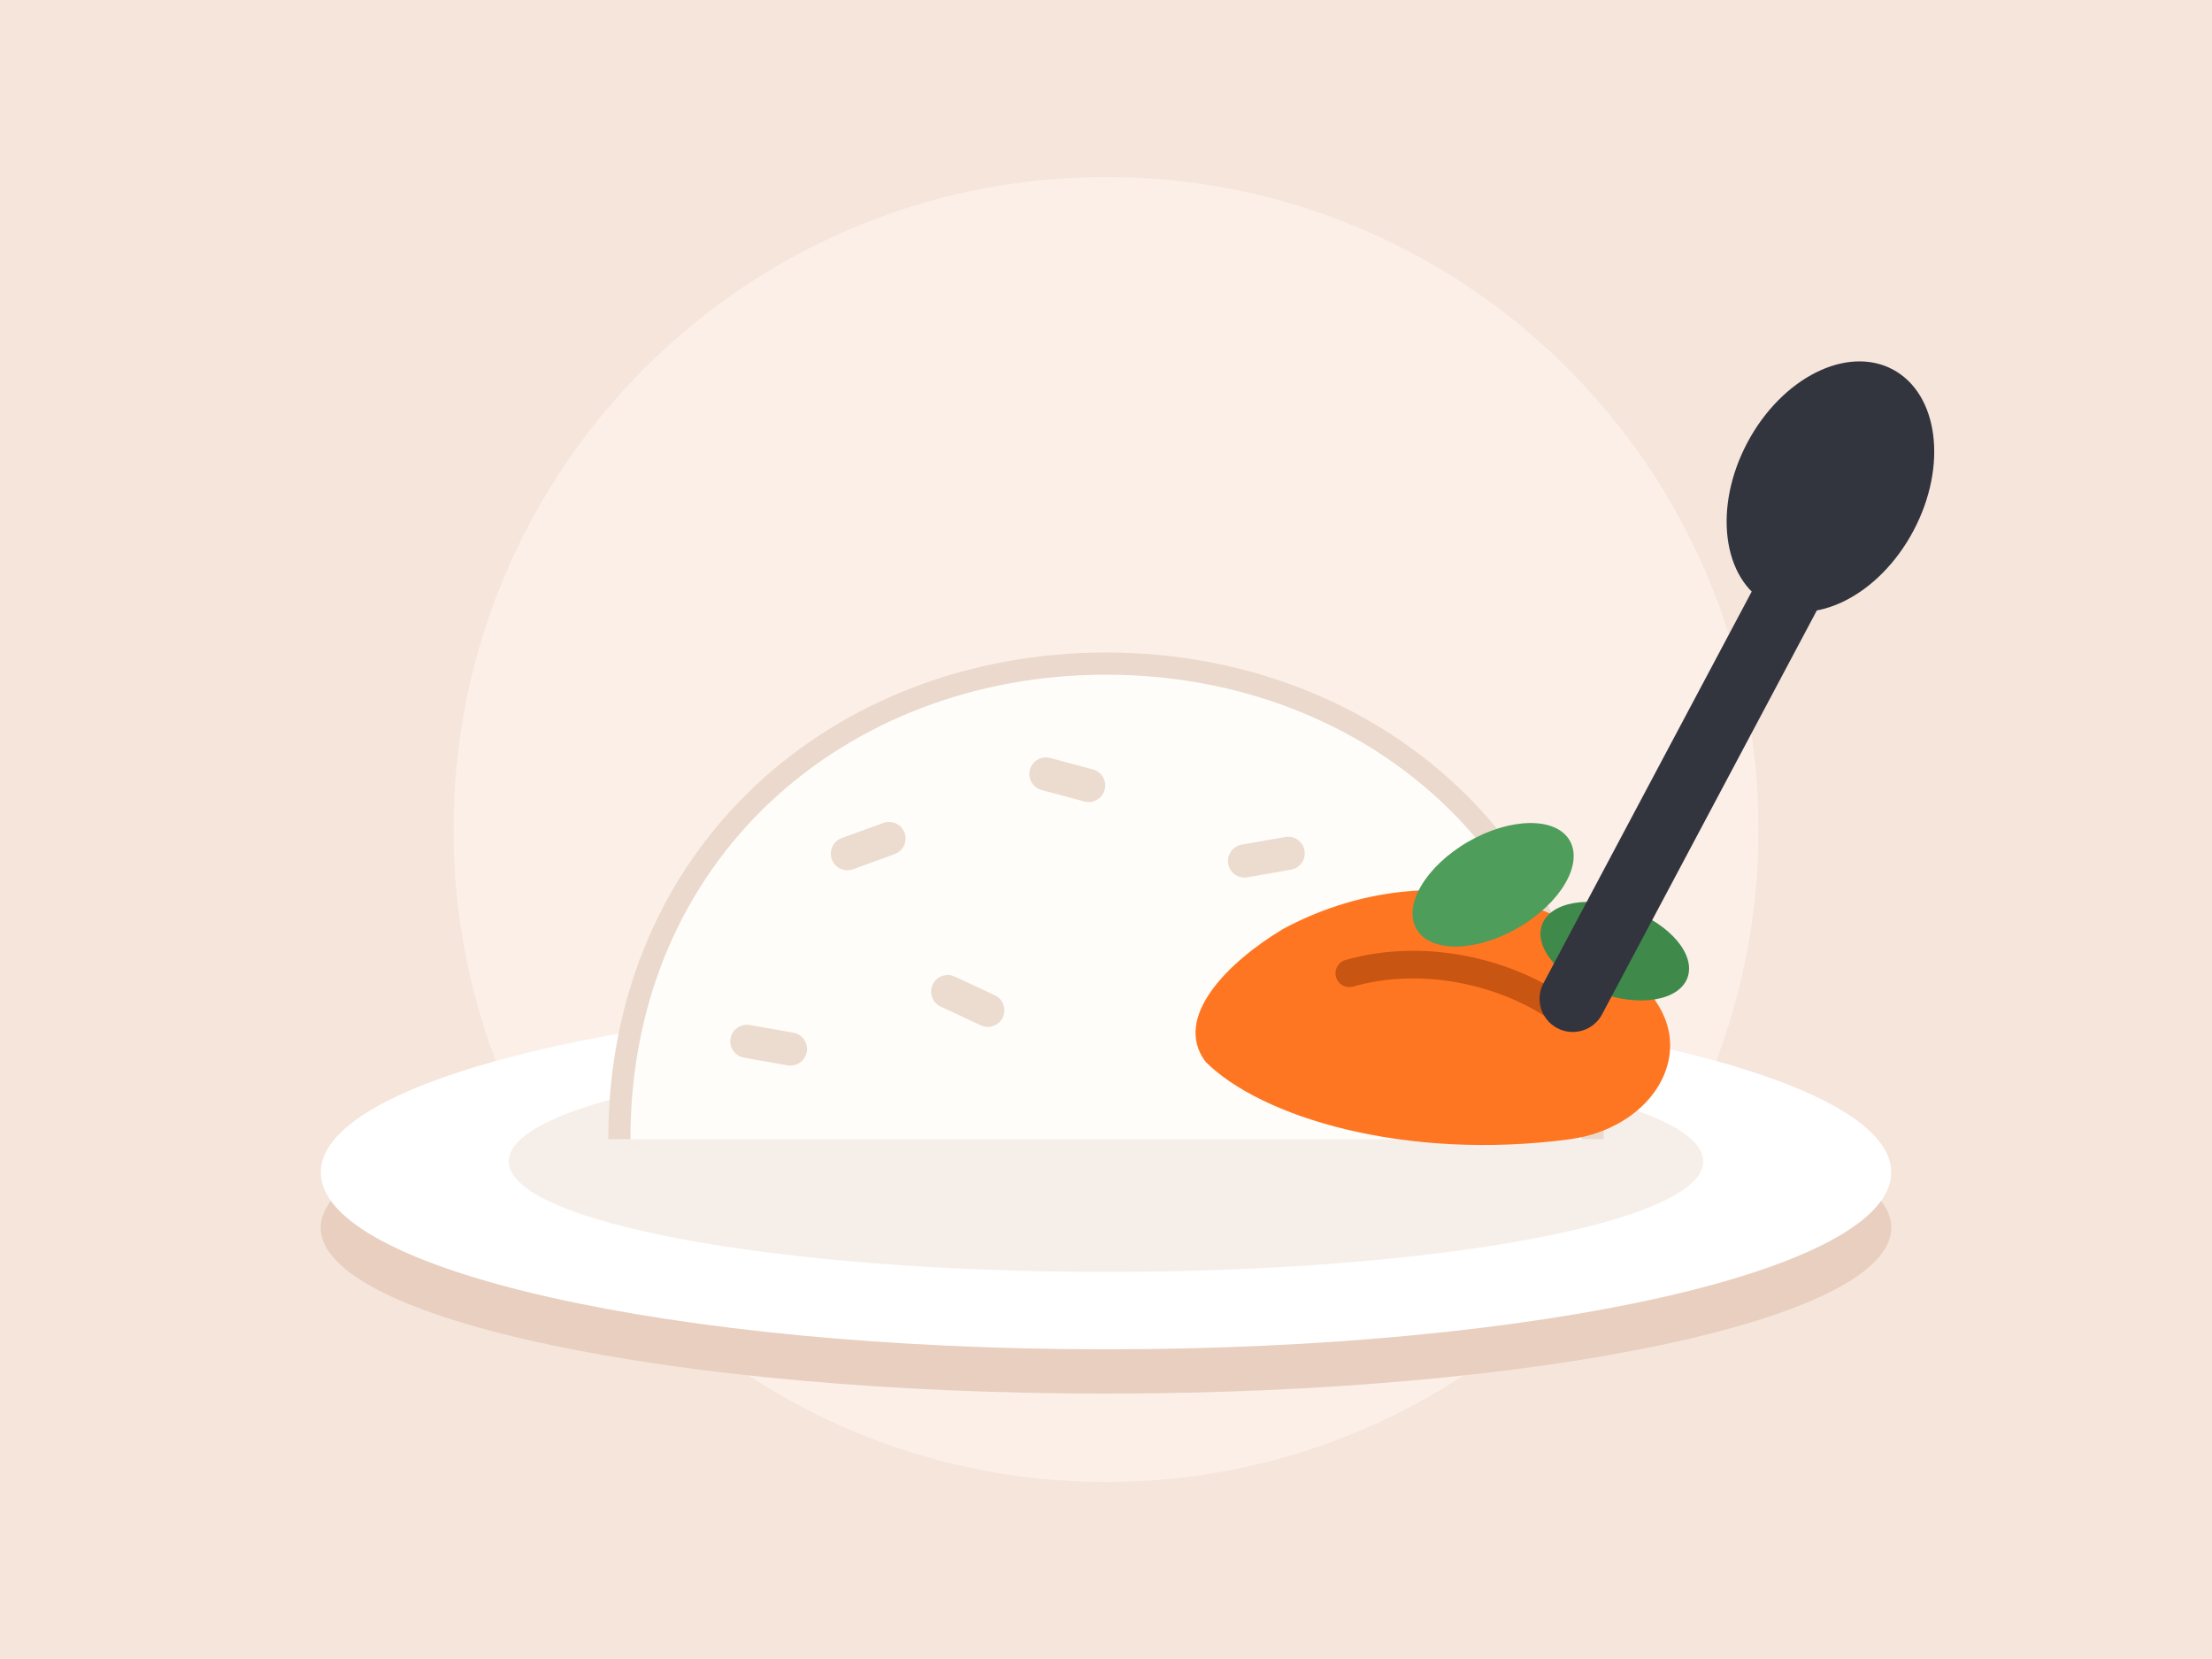
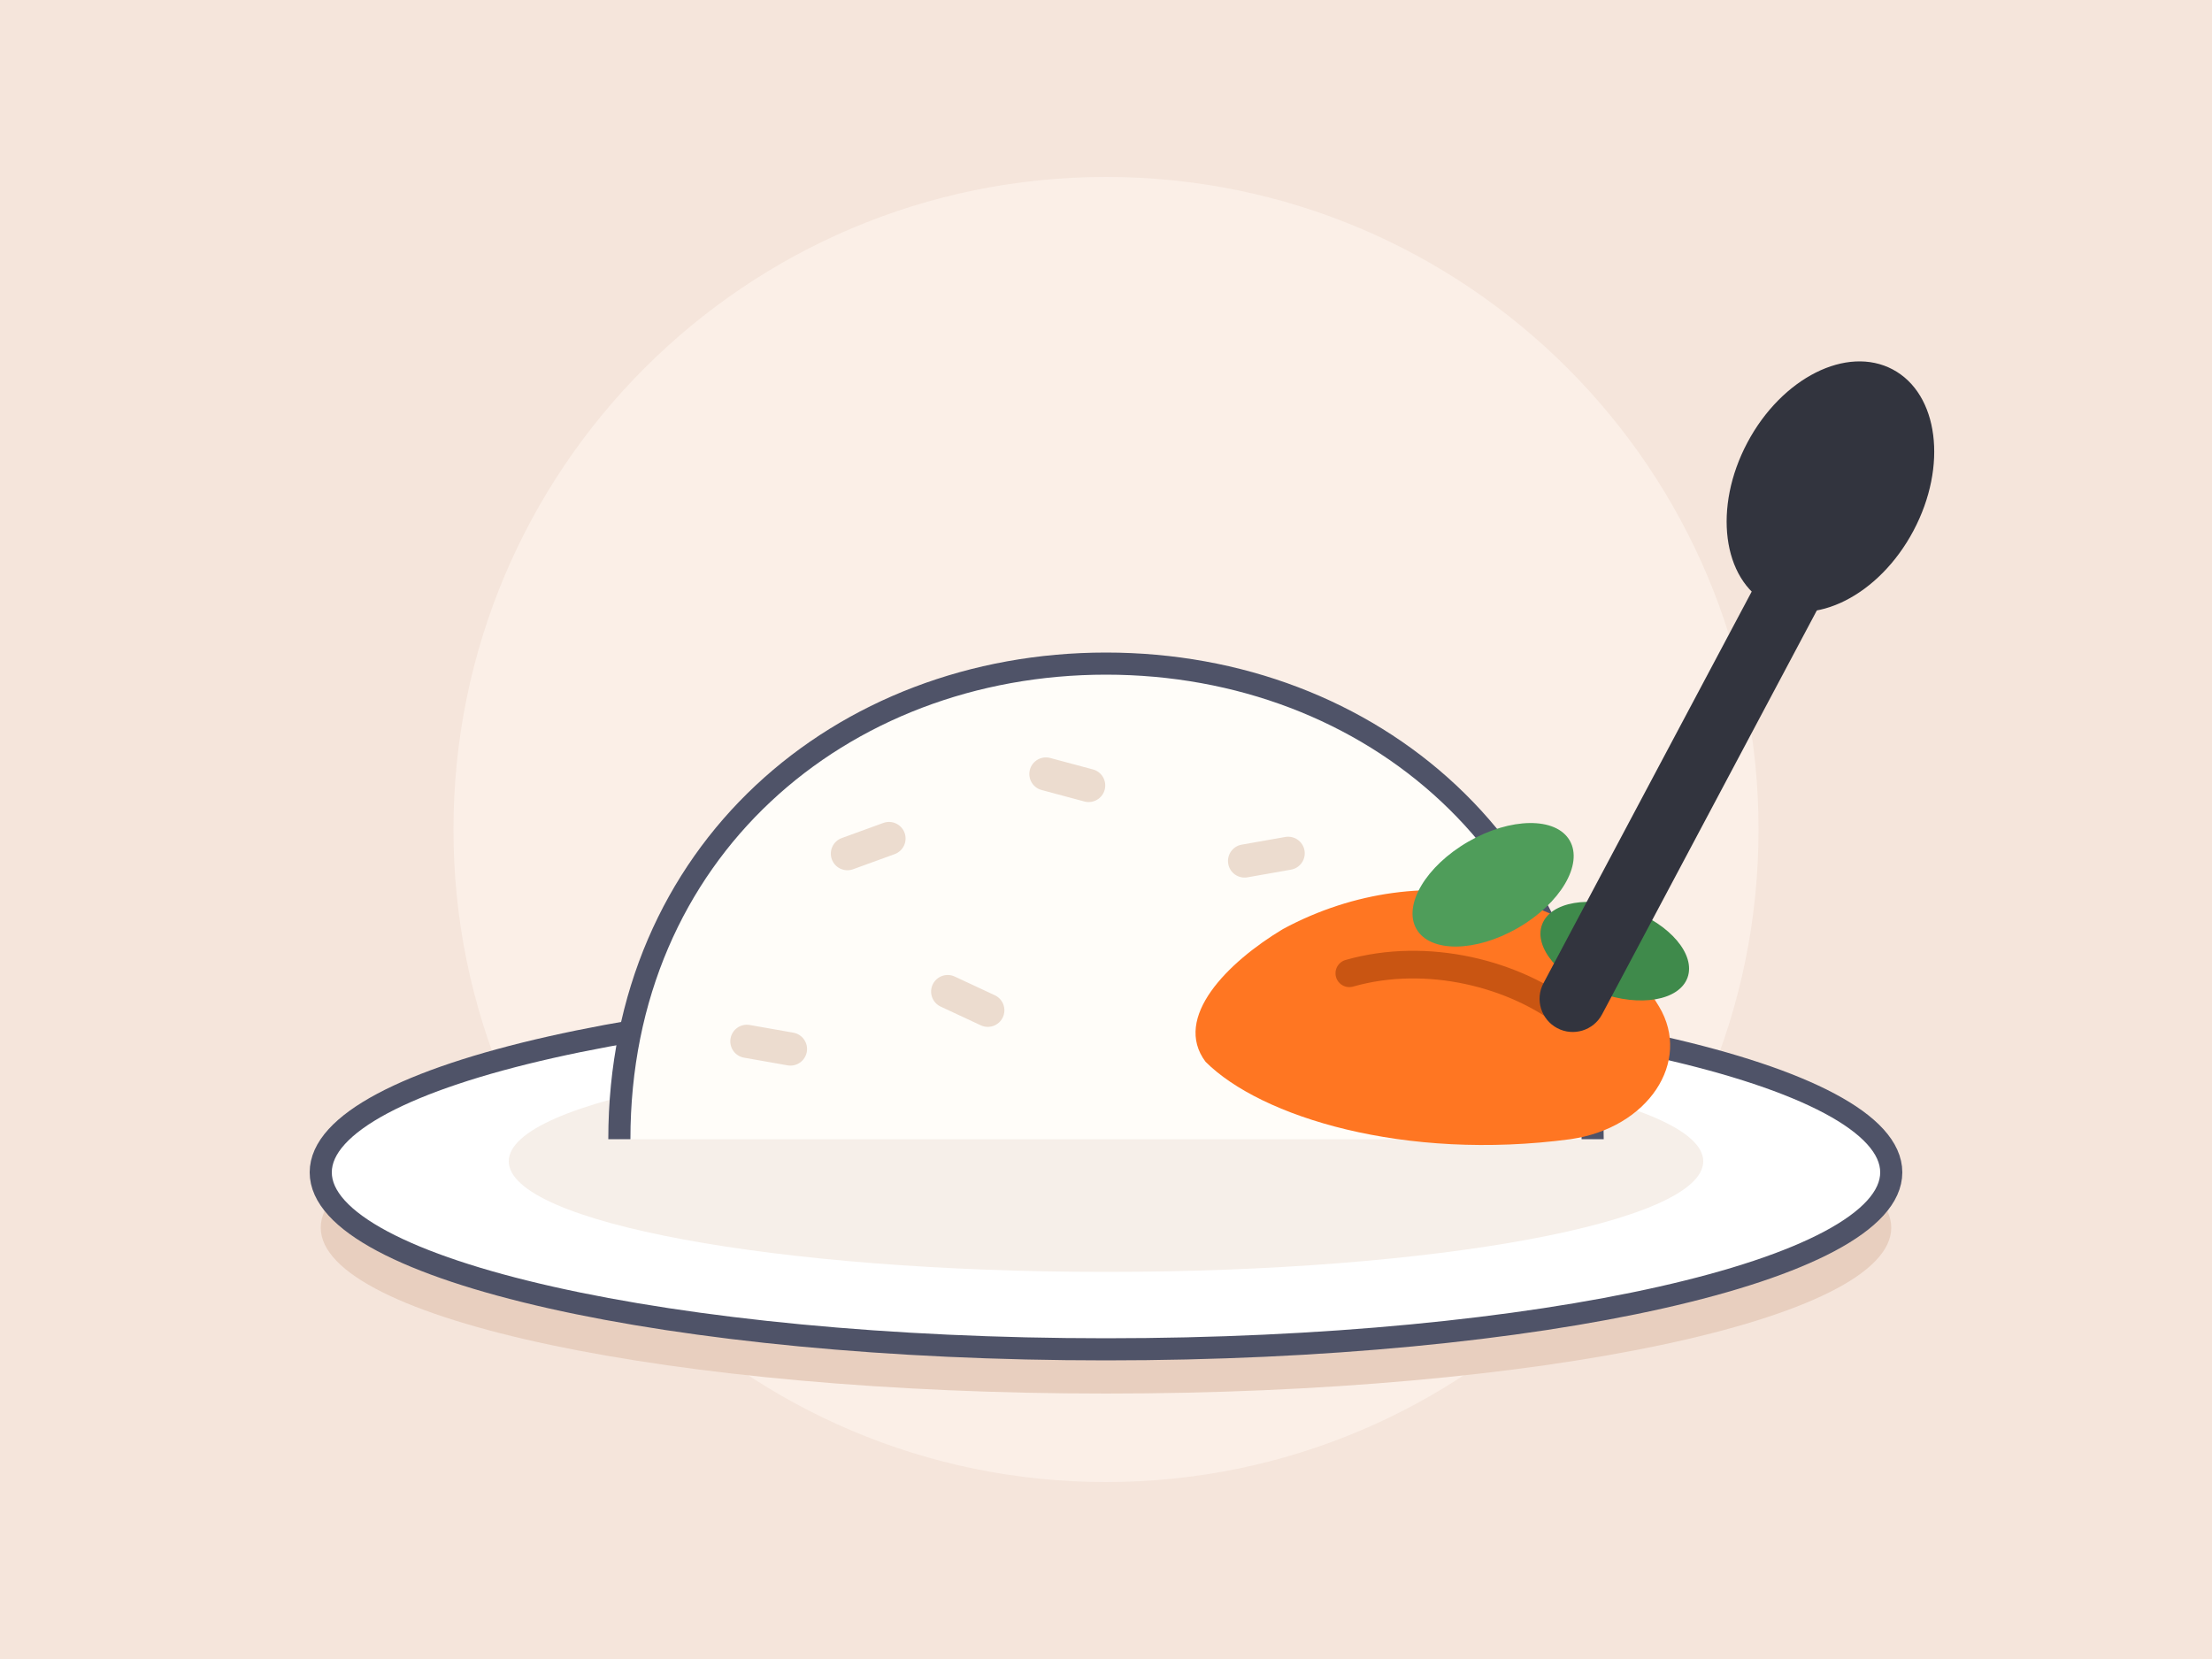
<svg xmlns="http://www.w3.org/2000/svg" viewBox="0 0 400 300" width="400" height="300">
  <rect width="400" height="300" fill="#f5e5db" />
  <circle cx="200" cy="150" r="118" fill="#fbefe7" />
  <ellipse cx="200" cy="222" rx="142" ry="30" fill="#e8cfbf" />
-   <ellipse cx="200" cy="212" rx="142" ry="32" fill="#ffffff" />
+   <ellipse cx="200" cy="212" rx="142" ry="32" fill="#ffffff" stroke="#4f5368" stroke-width="4" stroke-linejoin="round" class="edge" />
  <ellipse cx="200" cy="210" rx="108" ry="20" fill="#f6efe9" />
  <path d="M112 206c0-52 40-86 88-86s88 34 88 86z" fill="#fffdf9" />
-   <path d="M112 206c0-52 40-86 88-86s88 34 88 86" fill="none" stroke="#ead9cc" stroke-width="4" />
+   <path d="M112 206c0-52 40-86 88-86s88 34 88 86" fill="none" stroke="#4f5368" stroke-width="4" stroke-linejoin="round" class="edge" />
  <g fill="#ecdccf">
    <rect x="150" y="150" width="14" height="6" rx="3" transform="rotate(-20 157 153)" />
    <rect x="186" y="138" width="14" height="6" rx="3" transform="rotate(15 193 141)" />
    <rect x="222" y="152" width="14" height="6" rx="3" transform="rotate(-10 229 155)" />
    <rect x="168" y="178" width="14" height="6" rx="3" transform="rotate(25 175 181)" />
    <rect x="248" y="182" width="14" height="6" rx="3" transform="rotate(-25 255 185)" />
    <rect x="132" y="186" width="14" height="6" rx="3" transform="rotate(10 139 189)" />
  </g>
  <path d="M232 168c26-14 56-6 68 14 6 10-2 22-16 24-30 4-56-4-66-14-6-8 4-18 14-24z" fill="#ff7622" />
  <path d="M244 176c14-4 30 0 40 8" fill="none" stroke="#c95512" stroke-width="5" stroke-linecap="round" />
  <ellipse cx="270" cy="160" rx="16" ry="9" fill="#4f9d5a" transform="rotate(-30 270 160)" />
  <ellipse cx="292" cy="172" rx="14" ry="8" fill="#3f8a4b" transform="rotate(20 292 172)" />
  <rect x="300" y="88" width="12" height="104" rx="6" fill="#32343e" transform="rotate(28 306 140)" />
  <ellipse cx="331" cy="88" rx="17" ry="24" fill="#32343e" transform="rotate(28 331 88)" />
</svg>
